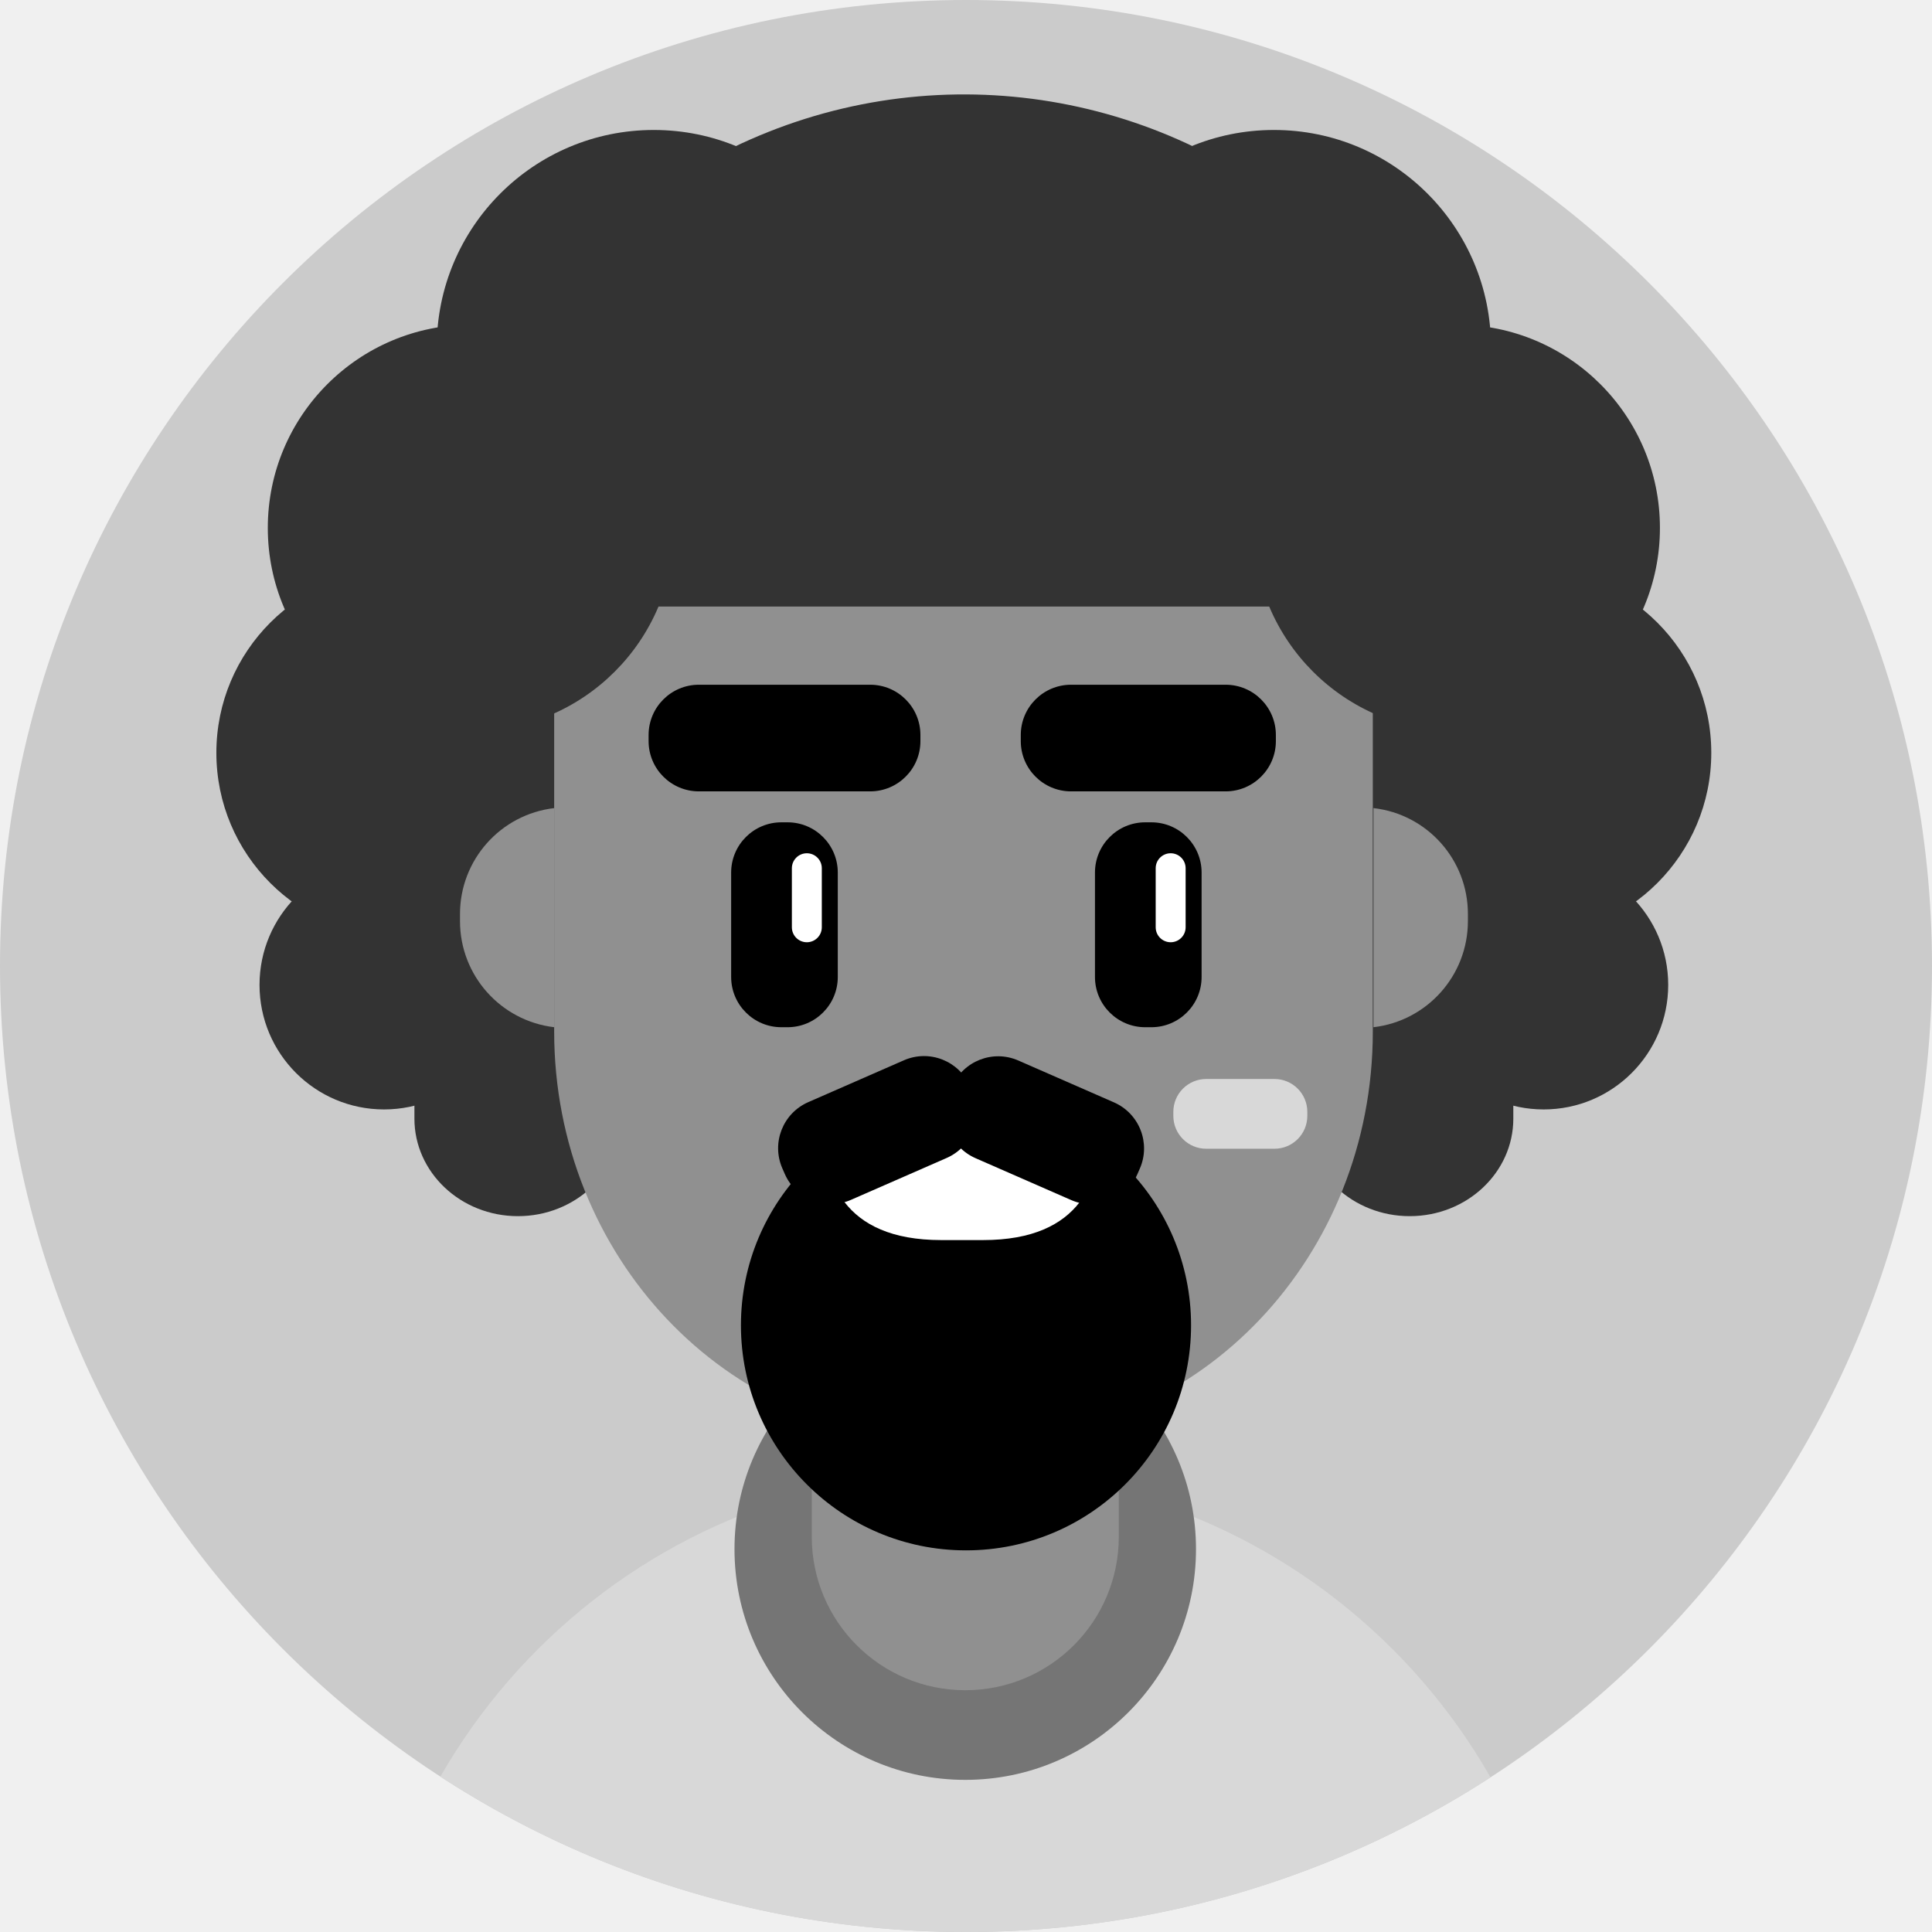
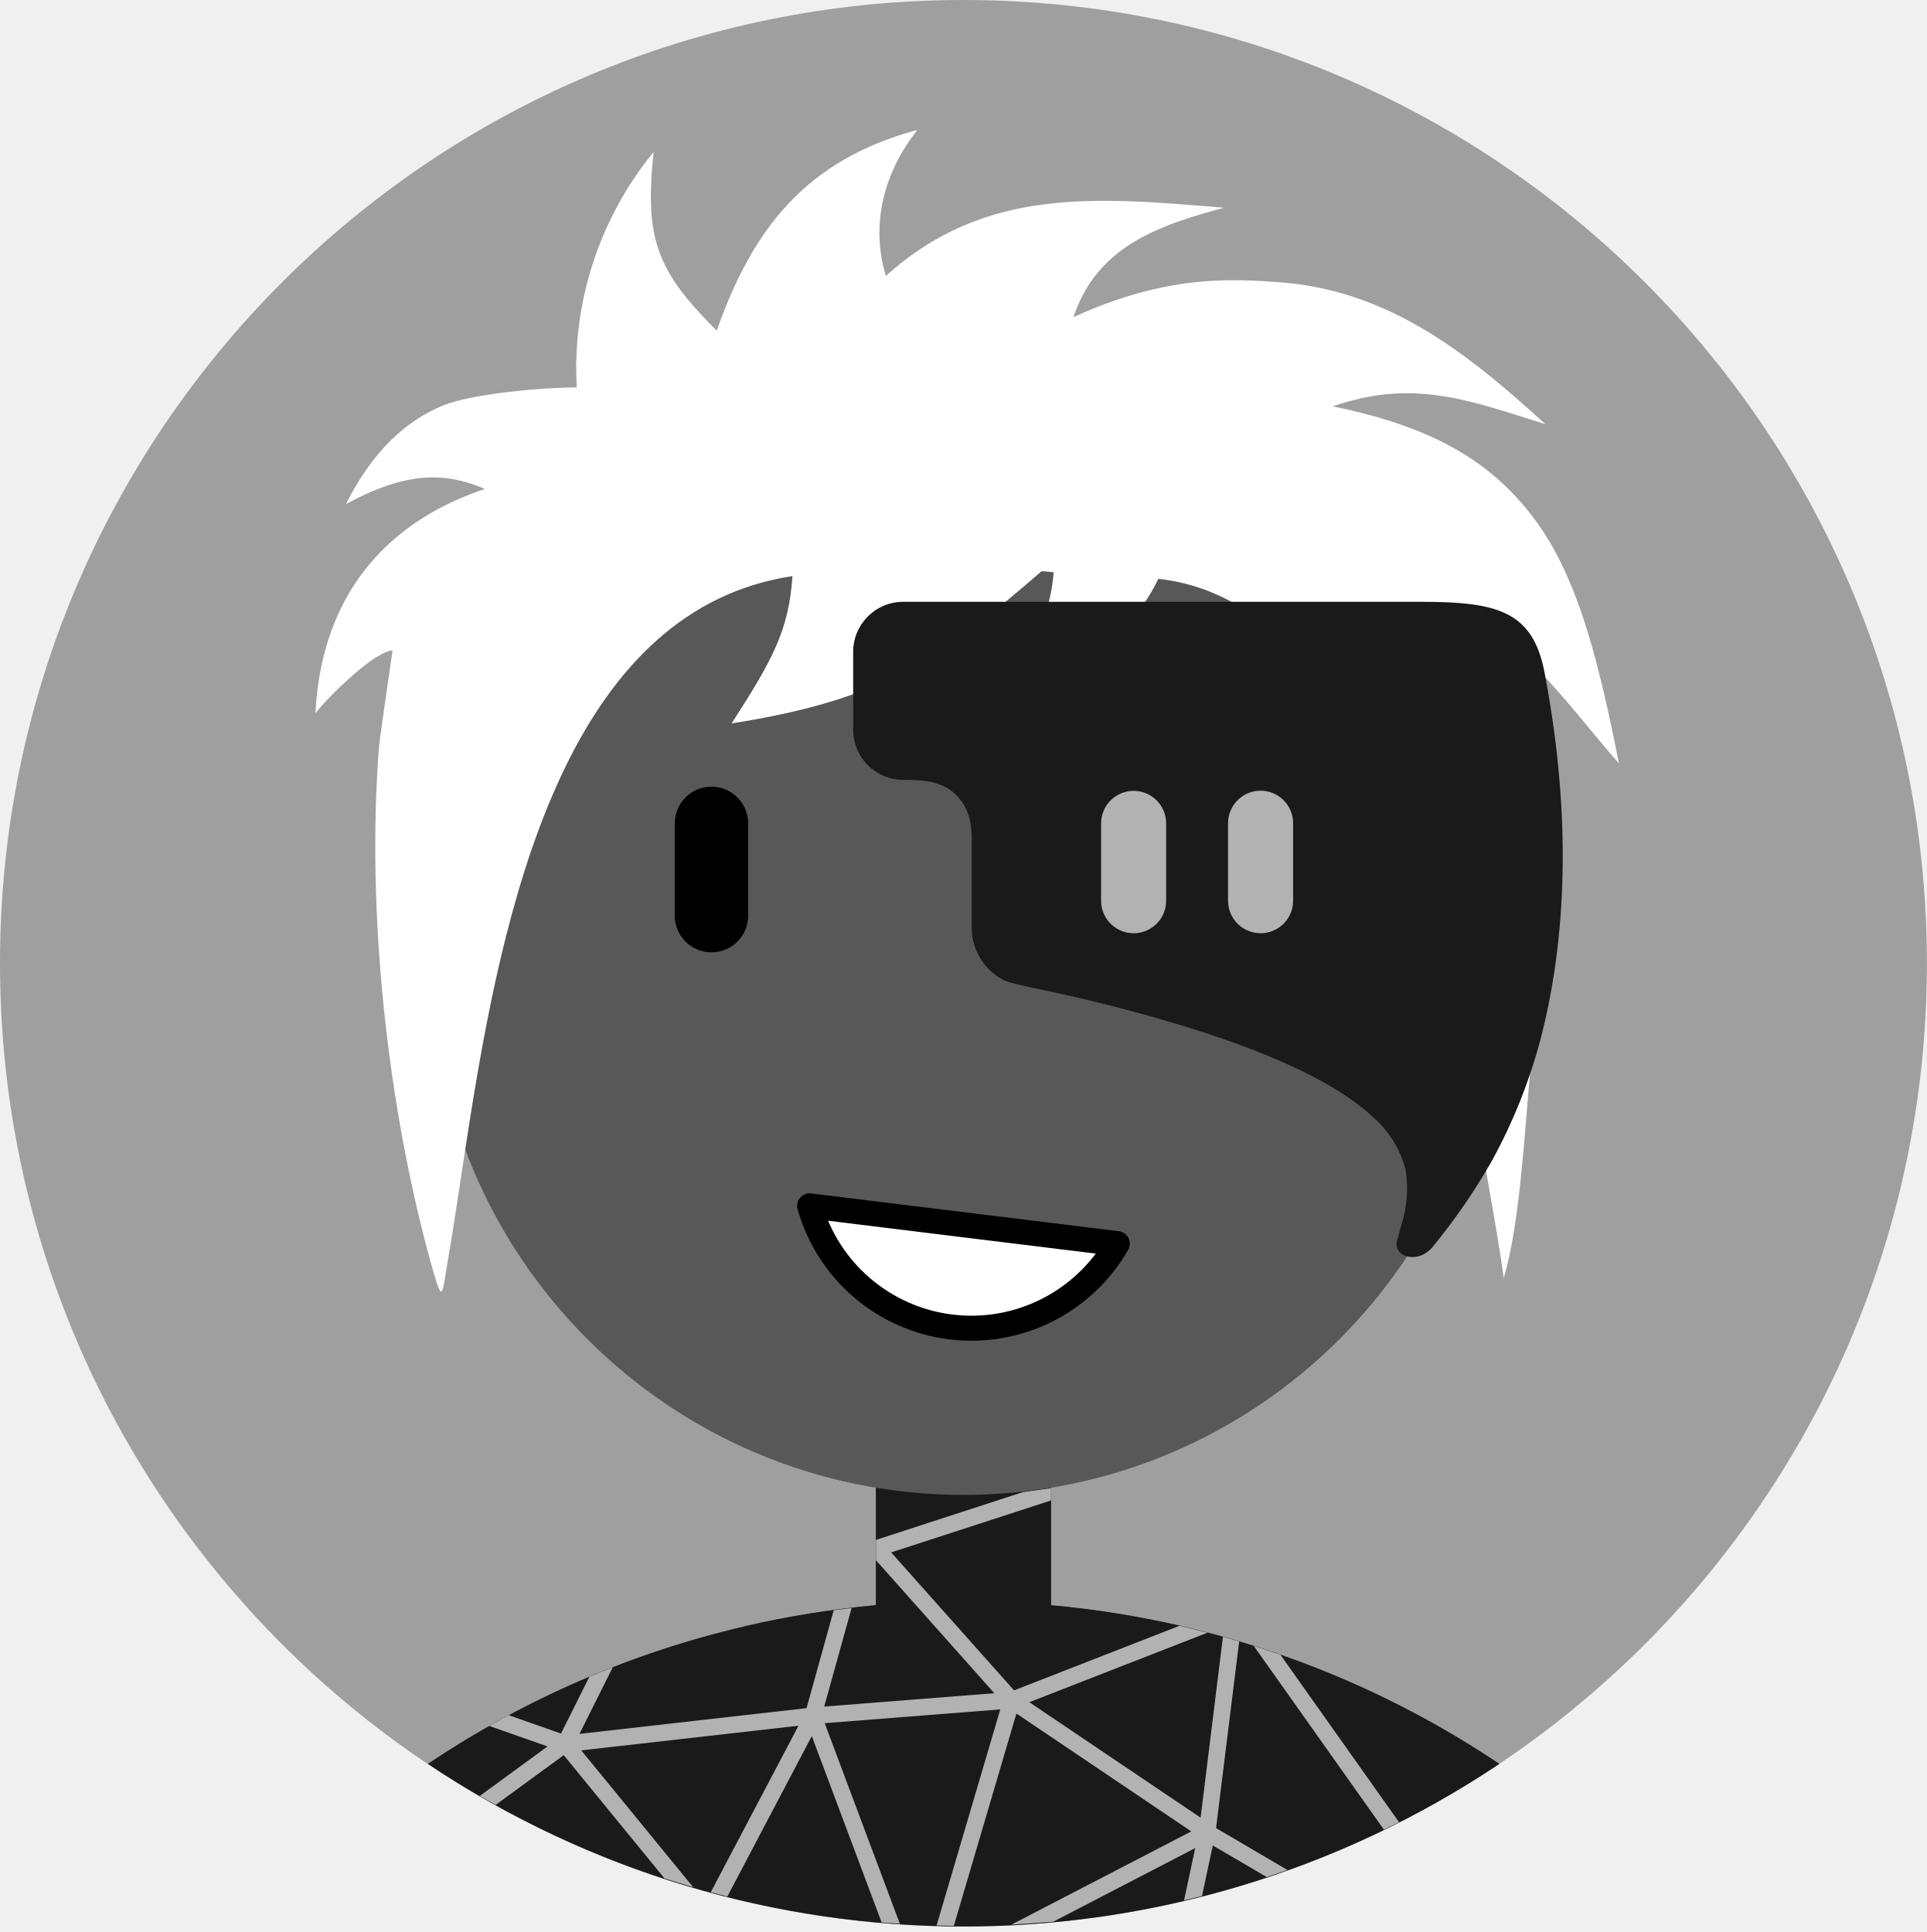
- <svg xmlns="http://www.w3.org/2000/svg" id="FINAL_AVATARS" data-name="FINAL AVATARS" viewBox="0 0 231 231">
-   <defs>
-     <style>.cls-1{fill:none;clip-rule:evenodd;}.cls-2{clip-path:url(#clip-path);}.cls-3{fill:#cbcbcb;fill-rule:evenodd;}.cls-4{fill:#333;}.cls-5{fill:#909090;}.cls-6{fill:#d8d8d8;}.cls-7{fill:#757575;}.cls-8{fill:#fff;}</style>
-     <clipPath id="clip-path">
-       <path class="cls-1" d="M115.5,0A115.5,115.5,0,1,1,0,115.5,115.5,115.5,0,0,1,115.5,0Z" />
-     </clipPath>
+ <svg xmlns="http://www.w3.org/2000/svg" viewBox="0 0 231 231.66" version="1.1" id="svg26">
+   <style id="style45" />
+   <defs id="defs30">
+     <pattern id="EMFhbasepattern" patternUnits="userSpaceOnUse" width="6" height="6" x="0" y="0" />
+     <pattern id="EMFhbasepattern-3" patternUnits="userSpaceOnUse" width="6" height="6" x="0" y="0" />
  </defs>
-   <g class="cls-2">
-     <path class="cls-3" d="M115.5,0A115.5,115.5,0,1,1,0,115.5,115.5,115.5,0,0,1,115.5,0Z" />
-     <circle class="cls-4" cx="182.59" cy="90.01" r="22.02" />
-     <circle class="cls-4" cx="184.57" cy="117.76" r="14.89" />
-     <path class="cls-4" d="M180.94,49.2v84.55c0,6.42-5.53,11.66-12.39,11.66h0c-6.82,0-12.38-5.21-12.38-11.66V49.2c0-6.41,5.53-11.65,12.38-11.65h0C175.41,37.55,180.94,42.79,180.94,49.2Z" />
-     <path class="cls-5" d="M164.22,96.62v26.2a12.77,12.77,0,0,0,11.29-12.68v-.85A12.73,12.73,0,0,0,164.22,96.62Z" />
-     <circle class="cls-4" cx="152.32" cy="41.49" r="25.95" />
-     <circle class="cls-4" cx="47.89" cy="90.01" r="22.02" />
-     <path class="cls-4" d="M49.55,49.2v84.55c0,6.42,5.53,11.66,12.38,11.66h0c6.82,0,12.39-5.21,12.39-11.66V49.2c0-6.41-5.53-11.65-12.39-11.65h0C55.08,37.55,49.55,42.79,49.55,49.2Z" />
-     <circle class="cls-6" cx="115.41" cy="248.31" r="72.28" />
-     <circle class="cls-7" cx="115.41" cy="185.22" r="27.59" />
-     <rect class="cls-5" x="97.06" y="139.13" width="36.71" height="62.96" rx="18.35" />
-     <path class="cls-5" d="M164,69.64c-2-24.86-21.78-44.39-45.86-44.39H112.3c-24.07,0-43.83,19.51-45.86,44.39q-.18,2.1-.18,4.23v49.47c0,26.84,20.61,48.61,46,48.61h5.88c25.42,0,46-21.75,46-48.61V73.87Q164.22,71.74,164,69.64Z" />
-     <circle cx="115.5" cy="158.46" r="26.91" />
-     <rect class="cls-6" x="140.29" y="129.01" width="16.02" height="8.34" rx="3.93" />
-     <rect x="87.42" y="98.32" width="12.75" height="24.5" rx="6.01" />
-     <rect class="cls-8" x="94.68" y="102.02" width="3.58" height="10.64" rx="1.79" />
-     <rect x="77.55" y="81.87" width="32.5" height="12.75" rx="6.01" />
-     <rect x="130.92" y="98.32" width="12.75" height="24.5" rx="6.01" />
-     <rect class="cls-8" x="138.18" y="102.02" width="3.58" height="10.64" rx="1.79" />
-     <rect x="122.05" y="81.87" width="30.5" height="12.75" rx="6.01" />
-     <path class="cls-8" d="M98.37,134.43c0,6.4,2.26,13.84,14.17,13.84h5c11.91,0,14.14-7.44,14.17-13.84Z" />
-     <rect x="92.66" y="128.75" width="24.5" height="12.75" rx="6.01" transform="translate(-45.38 53.4) rotate(-23.64)" />
-     <rect x="118.53" y="122.88" width="12.75" height="24.5" rx="6.01" transform="translate(-48.96 195.38) rotate(-66.36)" />
-     <path class="cls-4" d="M159.84,29.61A63.37,63.37,0,0,0,51.94,72.52H178.6A63.17,63.17,0,0,0,159.84,29.61Z" />
-     <circle class="cls-4" cx="56.32" cy="63.12" r="24.3" />
-     <circle class="cls-4" cx="78.17" cy="41.49" r="25.95" />
-     <circle class="cls-4" cx="174.17" cy="63.12" r="24.3" />
-     <circle class="cls-4" cx="45.92" cy="117.76" r="14.89" />
-     <path class="cls-5" d="M66.27,96.62v26.2A12.77,12.77,0,0,1,55,110.14v-.85A12.75,12.75,0,0,1,66.27,96.62Z" />
+   <path class="env" id="path17" style="fill:#9f9f9f;fill-rule:evenodd" d="m 609.801,0 a 115.5,115.5 0 1 1 -115.5,115.5 115.5,115.5 0 0 1 115.5,-115.5 z" />
+   <path id="path19" style="fill:#585858;fill-rule:evenodd" d="m 599.301,166.5 h 21 v 26 a 116.53,116.53 0 0 1 15.75,2.5 l 13.12,22.72 a 109.85,109.85 0 0 1 -78.74,0 l 13.12,-22.72 a 116.6,116.6 0 0 1 15.75,-2.53 v -26 z" />
+   <path id="path21" style="fill:#585858;fill-rule:evenodd" d="m 609.801,51.75 a 63.75,63.75 0 1 1 -63.75,63.75 63.75,63.75 0 0 1 63.75,-63.75 z" />
+   <path class="mouth" id="path23" style="fill:#ffffff;fill-rule:evenodd;stroke:#000000;stroke-width:3px;stroke-linecap:round;stroke-linejoin:round" d="m 591.361,144.59 a 20.15,20.15 0 0 0 36.88,4.53 z" />
+   <path class="clothes" id="path25" style="fill-rule:evenodd" d="m 636.051,195 a 114.79,114.79 0 0 1 38,16.5 115.53,115.53 0 0 1 -128.46,0 114.79,114.79 0 0 1 38,-16.5 v 0 a 115.77,115.77 0 0 1 15.71,-2.53 v -14.09 a 63.8,63.8 0 0 0 21,0 v 14.09 a 116.6,116.6 0 0 1 15.75,2.53 z" />
+   <path class="clothes" id="path27" style="fill:none;stroke:#b2b2b2;stroke-width:2px;stroke-miterlimit:2.613" d="m 554.221,206.23 7.83,2.88 29.72,-3.38 23.81,-1.87 21.8,-8.54 m -38.08,-9.79 21,-7.14 m 18.72,41.31 2.86,-23.18 m 4.4,1.36 14.93,21.12 m -43.29,11.77 21.1,-11 8.36,5 m -31.8,-20.89 23.44,15.84 -1.82,8 m -37.9,-42.19 16.28,18.33 -7.91,27.14 m -15.9,-25.25 -11.32,21.49 m -18.4,-18.13 13.65,16.77 m -9.27,-25.46 -4.38,8.69 -9.26,6.89 m 42.51,-23.1 -3.53,12.83 9.26,24.94" />
+   <path class="top" id="path29" style="fill:#ffffff;fill-rule:evenodd" d="m 671.301,133.5 c 1,6.56 2.36,13.18 3.27,19.73 2,-6.57 2.53,-18.25 3.24,-25.43 1.26,-13 1.83,-29.31 -0.43,-41.93 -0.85,-4.72 -2,-7.69 -2,-8.48 4.62,3.56 8.66,9.22 13,14.15 -2.69,-13.67 -5.32,-23.17 -10.51,-29.81 -4.56,-5.84 -11,-10.43 -23.81,-13 9.65,-3.34 16.27,-0.77 25.5,2.13 -9.21,-8.41 -18.67,-16 -31.69,-17 -5.71,-0.42 -13.62,-1 -24.89,4.17 2.85,-8.51 10.21,-11 18.05,-13.12 -15.13,-1.25 -28.61,-2.59 -40.53,8.18 -1.9,-6.21 -0.18,-12.54 3.79,-17.52 -13.46,3.63 -19.79,11.95 -24.07,24.08 -7,-7 -8.73,-10.82 -7.56,-21.43 a 41,41 0 0 0 -9.22,28.23 c -3.84,0 -12.46,0.72 -16,2.16 -4.45,1.8 -8.48,5.48 -11.67,11.83 7.3,-3.94 11.9,-3.85 16.66,-1.81 -10.39,3.45 -19.52,11.37 -20.32,26.9 1.53,-2.01 7.19,-7.53 9.25,-7.53 0,0 -1.52,10.36 -1.62,11.52 -1.56,19.73 1,43.4 6.37,62.47 1.31,4.69 1.19,3.09 1.89,-0.91 4.3,-24.68 7.89,-76.94 41.3,-82 -0.43,6.6 -2.51,10.22 -7.29,17.66 18.29,-2.86 25.12,-7.82 37.15,-18.24 0.46,0 1,0.09 1.46,0.12 -0.33,3.56 -1.09,6.56 -5,12.46 9.53,-1.32 14.72,-5.8 17.54,-11.67 24.89,2.67 34.63,43.58 38,64.1 z" />
+   <path class="eyes" id="path31" style="fill-rule:evenodd" d="m 602.581,72.16 h 62.18 c 9.19,0 13.32,1.21 14.71,8.52 3.61,18.95 2.2,33.49 -0.44,43.75 a 65.07,65.07 0 0 1 -5.89,14.78 73.52,73.52 0 0 1 -7.06,10.26 c -1.8,2.27 -5.17,1.21 -4.19,-1.09 0.14,-0.47 0.27,-1 0.4,-1.48 a 14.29,14.29 0 0 0 0.52,-6.62 12.52,12.52 0 0 0 -3.88,-6.3 c -4.17,-3.9 -12.81,-8.71 -32.53,-13.66 -6.4,-1.6 -10.69,-2.24 -11.76,-2.79 a 7.08,7.08 0 0 1 -3.85,-6.31 v -9 c 0,-2.39 0.18,-4.55 -1.56,-6.57 -1.74,-2.02 -4.16,-2.13 -6.65,-2.14 a 6,6 0 0 1 -6,-6 v -9.35 a 6,6 0 0 1 6,-6 z" />
+   <line class="eyes" id="line33" style="fill:none;stroke:#000000;stroke-width:8.8px;stroke-linecap:round;stroke-linejoin:round" y2="109.79" x2="579.591" y1="98.73" x1="579.591" />
+   <path class="eyes" id="path35" style="fill:none;stroke:#b2b2b2;stroke-width:7.8px;stroke-linecap:round;stroke-linejoin:round" d="M 630.201,98.73 V 108 m 15.22,-9.29 V 108" />
+   <path class="env" id="path4" style="fill:#9f9f9f;fill-rule:evenodd" d="M 115.5,0 A 115.5,115.5 0 1 1 0,115.5 115.5,115.5 0 0 1 115.5,0 Z" />
+   <path id="path6" style="fill:#585858;fill-rule:evenodd" d="m 105,166.5 h 21 v 26 a 116.53,116.53 0 0 1 15.75,2.5 l 13.12,22.72 a 109.85,109.85 0 0 1 -78.74,0 L 89.25,195 A 116.6,116.6 0 0 1 105,192.47 v -26 z" />
+   <path id="path8" style="fill:#585858;fill-rule:evenodd" d="M 115.5,51.75 A 63.75,63.75 0 1 1 51.75,115.5 63.75,63.75 0 0 1 115.5,51.75 Z" />
+   <path class="mouth" id="path10" style="fill:#ffffff;fill-rule:evenodd;stroke:#000000;stroke-width:3px;stroke-linecap:round;stroke-linejoin:round" d="m 97.06,144.59 a 20.15,20.15 0 0 0 36.88,4.53 z" />
+   <path class="clothes" id="path12" style="fill-rule:evenodd;fill:#1a1a1a" d="m 141.75,195 a 114.79,114.79 0 0 1 38,16.5 115.53,115.53 0 0 1 -128.46,0 114.79,114.79 0 0 1 38,-16.5 v 0 A 115.77,115.77 0 0 1 105,192.47 v -14.09 a 63.8,63.8 0 0 0 21,0 v 14.09 a 116.6,116.6 0 0 1 15.75,2.53 z" />
+   <path style="fill:#b2b2b2;fill-opacity:1;fill-rule:nonzero;stroke:none;stroke-width:0.193" d="m 60.984,205.662 6.268,2.205 3.407,-6.819 2.802,-1.135 -3.991,7.991 27.222,-3.086 3.254,-11.739 2.145,-0.269 -3.283,11.819 20.393,-1.601 -14.191,-15.945 v -2.438 l 17.606,-5.727 3.385,-0.473 v 1.47 l -19.167,6.229 14.731,16.542 19.839,-7.743 3.364,0.822 -21.371,8.34 20.532,13.842 2.678,-21.687 1.948,0.56 -2.773,22.378 0.058,0.036 v 0 l 8.507,4.992 -2.481,0.851 -6.472,-3.792 -1.299,6.062 -2.152,0.531 1.343,-6.28 -17.037,8.835 -5.027,0.357 21.59,-11.193 -20.962,-14.133 -7.501,25.457 -2.072,-0.036 7.639,-25.915 -21.05,1.652 9.011,24.052 -1.415,-0.095 -0.496,-0.044 -0.073,-0.007 -0.204,-0.015 -8.369,-22.342 -10.127,19.242 -1.985,-0.524 10.514,-19.962 -26.04,2.955 13.425,16.418 -3.444,-1.063 -12.083,-14.781 -8.165,5.968 -1.904,-1.077 8.128,-5.938 -6.99,-2.46 2.335,-1.288 z m 92.509,-7.256 14.228,20.093 -1.809,0.895 -15.614,-22.043 z" id="path106-4" class="clothes" />
+   <line class="eyes" id="line20" style="fill:none;stroke:#000000;stroke-width:8.8px;stroke-linecap:round;stroke-linejoin:round" y2="109.79" x2="85.29" y1="98.73" x1="85.29" />
+   <path d="M 109.989,15.57 C 96.53,19.2 90.2,27.52 85.92,39.65 78.921,32.65 77.189,28.83 78.36,18.22 a 41,41 0 0 0 -9.27,24.988 c 0,0 0,0 0,0 0.037,7.678 5.646,13.939 12.697,15.297 -13.315,5.811 -15.258,22.033 -14.045,33.524 5.769,-11.861 14.254,-20.981 27.258,-22.951 -0.43,6.6 -2.51,10.22 -7.29,17.66 18.29,-2.86 25.119,-7.82 37.15,-18.24 0.46,0 1,0.089 1.461,0.121 -0.33,3.56 -1.091,6.56 -5,12.46 9.53,-1.32 14.721,-5.801 17.539,-11.671 8.886,0.953 15.836,6.785 21.26,14.818 1.928,-15.211 -4.477,-26.6 -19.807,-34.036 1.417,-2.697 8.014,-11.925 17.661,-15.721 -1.424,-0.286 -2.888,-0.495 -4.403,-0.611 -5.71,-0.42 -13.62,-1 -24.89,4.17 2.85,-8.51 10.21,-11 18.05,-13.12 -15.131,-1.25 -28.61,-2.59 -40.53,8.18 -1.9,-6.21 -0.181,-12.54 3.789,-17.52 z" style="fill:#ffffff;fill-rule:evenodd;stroke-width:1" id="path5144" class="top" />
+   <path d="m 172.63,69.954 c 1.229,14.064 0.938,29.96 0.346,45.169 1.789,6.796 3.038,13.235 3.884,18.388 l 0.14,-0.011 c 1,6.56 2.36,13.18 3.27,19.73 2,-6.57 2.53,-18.25 3.24,-25.43 1.26,-13 1.83,-29.311 -0.43,-41.931 -0.85,-4.72 -2.001,-7.69 -2.001,-8.48 4.62,3.56 8.661,9.22 13.001,14.15 -0.675,-3.432 -1.347,-6.6 -2.057,-9.527 C 187.976,76.295 178.297,69.86 172.63,69.954 Z" style="fill:#ffffff;fill-rule:evenodd;stroke-width:1" id="path5211" class="top" />
+   <path d="m 157.973,34.471 c -10.339,2.758 -17.715,13.543 -19.132,16.24 15.33,7.436 20.783,17.96 21.278,33.517 5.953,8.818 10.066,20.289 12.857,30.895 0.876,-13.178 1.819,-27.726 0.266,-44.28 2.57,0.449 9.137,1.393 18.781,11.17 -2.116,-8.732 -4.567,-15.31 -8.454,-20.283 -4.56,-5.84 -10.999,-10.431 -23.809,-13 9.65,-3.34 16.27,-0.77 25.5,2.13 -8.139,-7.431 -16.474,-14.219 -27.287,-16.389 z" style="fill:#ffffff;fill-opacity:1;stroke:none;stroke-width:0.523px;stroke-linecap:butt;stroke-linejoin:miter;stroke-opacity:1" id="path5233" class="top" />
+   <path d="m 61.473,73.354 c -7.256,-0.775 -13.024,2.375 -16.262,5.388 0.738,-0.454 1.387,-0.742 1.849,-0.742 0,0 -1.52,10.359 -1.62,11.519 -1.56,19.73 1,43.401 6.37,62.471 1.31,4.69 1.19,3.089 1.89,-0.911 1.753,-10.061 3.389,-24.703 6.974,-38.864 -5.068,-17.627 -4.251,-32.403 0.799,-38.861 z" style="fill:#ffffff;fill-rule:evenodd;stroke-width:1" id="path5204" class="top" />
+   <path d="m 69.09,43.21 c -0.025,1.08 -0.008,2.161 0.052,3.24 -3.84,0 -12.46,0.72 -16,2.16 -4.45,1.8 -8.48,5.48 -11.67,11.83 7.3,-3.94 11.899,-3.85 16.66,-1.81 -10.39,3.45 -19.52,11.37 -20.32,26.9 1.146,-1.505 4.608,-4.979 7.139,-6.628 0.09,-0.059 0.174,-0.106 0.262,-0.159 3.714,-2.321 9.049,-5.125 15.181,-4.955 C 55.343,80.245 53.711,94.221 60.676,112.215 62.462,105.158 64.733,98.221 67.744,92.031 67.743,80.367 69.82,64.257 83.135,58.446 76.084,56.292 70.426,50.455 69.092,43.21 Z" style="fill:#ffffff;fill-rule:evenodd;stroke-width:1" id="path5239" class="top" />
+   <path class="eyes" id="path18" style="fill-rule:evenodd;fill:#1a1a1a;" d="m 108.28,72.16 h 62.18 c 9.19,0 13.32,1.21 14.71,8.52 3.61,18.95 2.2,33.49 -0.44,43.75 a 65.07,65.07 0 0 1 -5.89,14.78 73.52,73.52 0 0 1 -7.06,10.26 c -1.8,2.27 -5.17,1.21 -4.19,-1.09 0.14,-0.47 0.27,-1 0.4,-1.48 a 14.29,14.29 0 0 0 0.52,-6.62 12.52,12.52 0 0 0 -3.88,-6.3 c -4.17,-3.9 -12.81,-8.71 -32.53,-13.66 -6.4,-1.6 -10.69,-2.24 -11.76,-2.79 a 7.08,7.08 0 0 1 -3.85,-6.31 v -9 c 0,-2.39 0.18,-4.55 -1.56,-6.57 -1.74,-2.02 -4.16,-2.13 -6.65,-2.14 a 6,6 0 0 1 -6,-6 v -9.35 a 6,6 0 0 1 6,-6 z" />
+   <path class="eyes" id="path22" style="fill:none;stroke:#b2b2b2;stroke-width:7.8px;stroke-linecap:round;stroke-linejoin:round" d="M 135.9,98.73 V 108 m 15.22,-9.29 V 108" />
+   <g id="g134" transform="translate(-1186.173,-71.9877)">
+     <path id="path84" style="fill:#9f9f9f;fill-rule:evenodd" d="M 115.5,0 A 115.5,115.5 0 1 1 0,115.5 115.5,115.5 0 0 1 115.5,0 Z" class="env" />
+     <path id="path86" style="fill:#585858;fill-rule:evenodd" d="m 105,166.5 h 21 v 26 a 116.53,116.53 0 0 1 15.75,2.5 l 13.12,22.72 a 109.85,109.85 0 0 1 -78.74,0 L 89.25,195 A 116.6,116.6 0 0 1 105,192.47 v -26 z" />
+     <path id="path88" style="fill:#585858;fill-rule:evenodd" d="M 115.5,51.75 A 63.75,63.75 0 1 1 51.75,115.5 63.75,63.75 0 0 1 115.5,51.75 Z" />
+     <path id="path90" style="fill:#ffffff;fill-rule:evenodd;stroke:#000000;stroke-width:3px;stroke-linecap:round;stroke-linejoin:round" d="m 97.06,144.59 a 20.15,20.15 0 0 0 36.88,4.53 z" class="mouth" />
+     <path id="path92" style="fill-rule:evenodd" d="m 141.75,195 a 114.79,114.79 0 0 1 38,16.5 115.53,115.53 0 0 1 -128.46,0 114.79,114.79 0 0 1 38,-16.5 115.77,115.77 0 0 1 15.71,-2.53 v -14.09 a 63.8,63.8 0 0 0 21,0 v 14.09 a 116.6,116.6 0 0 1 15.75,2.53 z" class="clothes" />
+     <path id="path94" style="fill:none;stroke:#b2b2b2;stroke-width:2px;stroke-miterlimit:2.613" d="m 59.92,206.23 7.83,2.88 29.72,-3.38 23.81,-1.87 21.8,-8.54 m -38.08,-9.79 21,-7.14 m 18.72,41.31 2.86,-23.18 m 4.4,1.36 14.93,21.12 m -43.29,11.77 21.1,-11 8.36,5 m -31.8,-20.89 23.44,15.84 -1.82,8 M 105,185.53 121.28,203.86 113.37,231 m -15.9,-25.25 -11.32,21.49 m -18.4,-18.13 13.65,16.77 m -9.27,-25.46 -4.38,8.69 -9.26,6.89 m 42.51,-23.1 -3.53,12.83 9.26,24.94" class="clothes" />
+     <line id="line96" style="fill:none;stroke:#000000;stroke-width:8.8px;stroke-linecap:round;stroke-linejoin:round" y2="109.79" y1="98.73" x2="85.29" x1="85.29" class="eyes" />
+     <path id="path98" style="fill:#ffffff;fill-rule:evenodd" d="M 109.99,15.57 C 96.53,19.2 90.201,27.52 85.921,39.65 78.921,32.65 77.19,28.83 78.36,18.22 a 41,41 0 0 0 -9.27,24.988 c 0.037,7.678 5.646,13.939 12.697,15.297 -13.315,5.811 -15.258,22.033 -14.045,33.524 5.769,-11.861 14.254,-20.981 27.258,-22.951 -0.43,6.6 -2.51,10.22 -7.29,17.66 18.29,-2.86 25.119,-7.82 37.15,-18.24 0.46,0 1,0.089 1.461,0.121 -0.33,3.56 -1.091,6.56 -5,12.46 9.53,-1.32 14.721,-5.801 17.539,-11.671 8.886,0.953 15.836,6.785 21.26,14.818 1.928,-15.211 -4.477,-26.6 -19.807,-34.036 1.417,-2.697 8.014,-11.925 17.661,-15.721 -1.424,-0.286 -2.888,-0.495 -4.403,-0.611 -5.71,-0.42 -13.62,-1 -24.89,4.17 2.85,-8.51 10.21,-11 18.05,-13.12 -15.131,-1.25 -28.61,-2.59 -40.53,8.18 -1.9,-6.21 -0.181,-12.54 3.789,-17.52 z" class="top" />
+     <path id="path100" style="fill:#ffffff;fill-rule:evenodd" d="m 173.82,72.031 c -0.853,0.024 -1.282,0.14 -1.383,0.17 0.137,0.096 0.458,0.842 1.071,4.935 0.825,5.497 -0.41,35.013 -0.536,37.987 1.789,6.796 3.038,13.235 3.884,18.388 l 0.14,-0.011 c 1,6.56 2.36,13.18 3.27,19.73 2,-6.57 2.53,-18.25 3.24,-25.43 1.26,-13 1.83,-29.311 -0.43,-41.931 -0.85,-4.72 -2.001,-7.69 -2.001,-8.48 4.62,3.56 8.661,9.22 13.001,14.15 -0.675,-3.432 -1.347,-6.6 -2.057,-9.527 -9.005,-9.029 -15.457,-10.059 -18.199,-9.982 z m -1.383,0.17 c -0.057,-0.039 -0.085,0.019 -0.085,0.019 0,0 0.072,-0.016 0.085,-0.019 z" class="top" />
+     <path id="path102" style="fill:#ffffff" d="m 157.97,34.471 c -9.647,3.796 -16.245,13.024 -17.661,15.721 15.33,7.436 21.735,18.825 19.807,34.036 5.953,8.818 10.066,20.289 12.857,30.895 0.127,-2.974 1.362,-32.49 0.536,-37.987 -0.613,-4.093 -0.934,-4.839 -1.071,-4.935 -0.011,0.005 -0.085,0.019 -0.085,0.019 0,0 0.026,-0.059 0.085,-0.019 0.428,-0.124 7.778,-2.023 19.582,9.812 -2.116,-8.732 -4.567,-15.31 -8.454,-20.283 -4.56,-5.84 -10.999,-10.431 -23.809,-13 9.65,-3.34 16.27,-0.77 25.5,2.13 -8.139,-7.431 -16.474,-14.219 -27.287,-16.389 z" class="top" />
+     <path id="path104" style="fill:#ffffff;fill-rule:evenodd" d="m 60.392,73.787 c -6.131,-0.169 -11.467,2.634 -15.181,4.955 0.738,-0.454 1.387,-0.742 1.849,-0.742 0,0 -1.52,10.359 -1.62,11.519 -1.56,19.73 1,43.401 6.37,62.471 1.31,4.69 1.19,3.089 1.89,-0.911 1.753,-10.061 3.389,-24.703 6.974,-38.864 -6.965,-17.994 -5.332,-31.97 -0.282,-38.428 z" class="top" />
+     <path id="path106" style="fill:#ffffff;fill-rule:evenodd" d="m 69.09,43.21 a 41,41 0 0 0 0.052,3.24 c -3.84,0 -12.46,0.72 -16,2.16 -4.45,1.8 -8.48,5.48 -11.67,11.83 7.3,-3.94 11.899,-3.85 16.66,-1.81 -10.39,3.45 -19.52,11.37 -20.32,26.9 1.146,-1.505 4.608,-4.979 7.139,-6.628 0.09,-0.059 0.174,-0.106 0.262,-0.159 3.714,-2.321 9.049,-5.125 15.181,-4.955 -5.05,6.458 -6.682,20.434 0.282,38.428 1.787,-7.057 4.057,-13.994 7.068,-20.184 -1.213,-11.491 0.731,-27.713 14.045,-33.524 -7.051,-1.359 -12.66,-7.62 -12.697,-15.297 z" class="top" />
+     <path id="path108" style="fill-rule:evenodd" d="m 108.28,72.16 h 62.18 c 9.19,0 13.32,1.21 14.71,8.52 3.61,18.95 2.2,33.49 -0.44,43.75 a 65.07,65.07 0 0 1 -5.89,14.78 73.52,73.52 0 0 1 -7.06,10.26 c -1.8,2.27 -5.17,1.21 -4.19,-1.09 0.14,-0.47 0.27,-1 0.4,-1.48 a 14.29,14.29 0 0 0 0.52,-6.62 12.52,12.52 0 0 0 -3.88,-6.3 c -4.17,-3.9 -12.81,-8.71 -32.53,-13.66 -6.4,-1.6 -10.69,-2.24 -11.76,-2.79 a 7.08,7.08 0 0 1 -3.85,-6.31 v -9 c 0,-2.39 0.18,-4.55 -1.56,-6.57 -1.74,-2.02 -4.16,-2.13 -6.65,-2.14 a 6,6 0 0 1 -6,-6 v -9.35 a 6,6 0 0 1 6,-6 z" class="eyes" />
+     <path id="path110" style="fill:none;stroke:#b2b2b2;stroke-width:7.8px;stroke-linecap:round;stroke-linejoin:round" d="M 135.9,98.73 V 108 m 15.22,-9.29 V 108" class="eyes" />
  </g>
+   <path class="env" id="path47" style="fill:#9f9f9f;fill-rule:evenodd" d="m -731.983,0 a 115.5,115.5 0 1 1 -115.5,115.5 115.5,115.5 0 0 1 115.5,-115.5 z" />
+   <path id="path49" style="fill:#585858;fill-rule:evenodd" d="m -742.483,166.5 h 21 v 26 a 116.53,116.53 0 0 1 15.75,2.5 l 13.12,22.72 a 109.85,109.85 0 0 1 -78.74,0 l 13.12,-22.72 a 116.6,116.6 0 0 1 15.75,-2.53 v -26 z" />
+   <path id="path51" style="fill:#585858;fill-rule:evenodd" d="m -731.983,51.75 a 63.75,63.75 0 1 1 -63.75,63.75 63.75,63.75 0 0 1 63.75,-63.75 z" />
+   <path class="mouth" id="path53" style="fill:#ffffff;fill-rule:evenodd;stroke:#000000;stroke-width:3px;stroke-linecap:round;stroke-linejoin:round" d="m -750.423,144.59 a 20.15,20.15 0 0 0 36.88,4.53 z" />
+   <path class="clothes" id="path55" style="fill-rule:evenodd" d="m -705.733,195 a 114.79,114.79 0 0 1 38,16.5 115.53,115.53 0 0 1 -128.46,0 114.79,114.79 0 0 1 38,-16.5 v 0 a 115.77,115.77 0 0 1 15.71,-2.53 v -14.09 a 63.8,63.8 0 0 0 21,0 v 14.09 a 116.6,116.6 0 0 1 15.75,2.53 z" />
+   <path class="clothes" id="path57" style="fill:none;stroke:#b2b2b2;stroke-width:2px;stroke-miterlimit:2.613" d="m -787.563,206.23 7.83,2.88 29.72,-3.38 23.81,-1.87 21.8,-8.54 m -38.08,-9.79 21,-7.14 m 18.72,41.31 2.86,-23.18 m 4.4,1.36 14.93,21.12 m -43.29,11.77 21.1,-11 8.36,5 m -31.8,-20.89 23.44,15.84 -1.82,8 m -37.9,-42.19 16.28,18.33 -7.91,27.14 m -15.9,-25.25 -11.32,21.49 m -18.4,-18.13 13.65,16.77 m -9.27,-25.46 -4.38,8.69 -9.26,6.89 m 42.51,-23.1 -3.53,12.83 9.26,24.94" />
+   <line class="eyes" id="line59" style="fill:none;stroke:#000000;stroke-width:8.8px;stroke-linecap:round;stroke-linejoin:round" y2="109.79" x2="-762.193" y1="98.73" x1="-762.193" />
+   <path d="m -737.494,15.57 c -13.46,3.63 -19.789,11.95 -24.069,24.08 -7,-7 -8.731,-10.82 -7.561,-21.43 a 41,41 0 0 0 -9.27,24.988 c 0,0 0,0 0,0 0.037,7.678 5.646,13.939 12.697,15.297 -13.315,5.811 -15.258,22.033 -14.045,33.524 5.769,-11.861 14.254,-20.981 27.258,-22.951 -0.43,6.6 -2.51,10.22 -7.29,17.66 18.29,-2.86 25.119,-7.82 37.15,-18.24 0.46,0 1,0.089 1.461,0.121 -0.33,3.56 -1.091,6.56 -5,12.46 9.53,-1.32 14.721,-5.801 17.539,-11.671 8.886,0.953 15.836,6.785 21.26,14.818 1.928,-15.211 -4.477,-26.6 -19.807,-34.036 1.417,-2.697 8.014,-11.925 17.661,-15.721 -1.424,-0.286 -2.888,-0.495 -4.403,-0.611 -5.71,-0.42 -13.62,-1 -24.89,4.17 2.85,-8.51 10.21,-11 18.05,-13.12 -15.131,-1.25 -28.61,-2.59 -40.53,8.18 -1.9,-6.21 -0.181,-12.54 3.789,-17.52 z" style="fill:#ffffff;fill-rule:evenodd;stroke-width:1" id="path61" class="top" />
+   <path d="m -674.853,69.954 c 1.229,14.064 0.938,29.96 0.346,45.169 1.789,6.796 3.038,13.235 3.884,18.388 l 0.14,-0.011 c 1,6.56 2.36,13.18 3.27,19.73 2,-6.57 2.53,-18.25 3.24,-25.43 1.26,-13 1.83,-29.311 -0.43,-41.931 -0.85,-4.72 -2.001,-7.69 -2.001,-8.48 4.62,3.56 8.661,9.22 13.001,14.15 -0.675,-3.432 -1.347,-6.6 -2.057,-9.527 -4.047,-5.718 -13.726,-12.154 -19.393,-12.06 z" style="fill:#ffffff;fill-rule:evenodd;stroke-width:1" id="path63" class="top" />
+   <path d="m -689.51,34.471 c -10.339,2.758 -17.715,13.543 -19.132,16.24 15.33,7.436 20.783,17.96 21.278,33.517 5.953,8.818 10.066,20.289 12.857,30.895 0.876,-13.178 1.819,-27.726 0.266,-44.28 2.57,0.449 9.137,1.393 18.781,11.17 -2.116,-8.732 -4.567,-15.31 -8.454,-20.283 -4.56,-5.84 -10.999,-10.431 -23.809,-13 9.65,-3.34 16.27,-0.77 25.5,2.13 -8.139,-7.431 -16.474,-14.219 -27.287,-16.389 z" style="fill:#ffffff;fill-opacity:1;stroke:none;stroke-width:0.523px;stroke-linecap:butt;stroke-linejoin:miter;stroke-opacity:1" id="path65" class="top" />
+   <path d="m -786.01,73.354 c -7.256,-0.775 -13.024,2.375 -16.262,5.388 0.738,-0.454 1.387,-0.742 1.849,-0.742 0,0 -1.52,10.359 -1.62,11.519 -1.56,19.73 1,43.401 6.37,62.471 1.31,4.69 1.19,3.089 1.89,-0.911 1.753,-10.061 3.389,-24.703 6.974,-38.864 -5.068,-17.627 -4.251,-32.403 0.799,-38.861 z" style="fill:#ffffff;fill-rule:evenodd;stroke-width:1" id="path67" class="top" />
+   <path d="m -778.393,43.21 c -0.025,1.08 -0.008,2.161 0.052,3.24 -3.84,0 -12.46,0.72 -16,2.16 -4.45,1.8 -8.48,5.48 -11.67,11.83 7.3,-3.94 11.899,-3.85 16.66,-1.81 -10.39,3.45 -19.52,11.37 -20.32,26.9 1.146,-1.505 4.608,-4.979 7.139,-6.628 0.09,-0.059 0.174,-0.106 0.262,-0.159 3.714,-2.321 9.049,-5.125 15.181,-4.955 -5.05,6.458 -6.682,20.434 0.282,38.428 1.787,-7.057 4.057,-13.994 7.068,-20.184 -10e-4,-11.664 2.076,-27.774 15.391,-33.585 -7.051,-2.154 -12.709,-7.991 -14.043,-15.236 z" style="fill:#ffffff;fill-rule:evenodd;stroke-width:1" id="path69" class="top" />
+   <path class="eyes" id="path71" style="fill:#1a1a1a;fill-rule:evenodd" d="m -739.203,72.16 h 62.18 c 9.19,0 13.32,1.21 14.71,8.52 3.61,18.95 2.2,33.49 -0.44,43.75 a 65.07,65.07 0 0 1 -5.89,14.78 73.52,73.52 0 0 1 -7.06,10.26 c -1.8,2.27 -5.17,1.21 -4.19,-1.09 0.14,-0.47 0.27,-1 0.4,-1.48 a 14.29,14.29 0 0 0 0.52,-6.62 12.52,12.52 0 0 0 -3.88,-6.3 c -4.17,-3.9 -12.81,-8.71 -32.53,-13.66 -6.4,-1.6 -10.69,-2.24 -11.76,-2.79 a 7.08,7.08 0 0 1 -3.85,-6.31 v -9 c 0,-2.39 0.18,-4.55 -1.56,-6.57 -1.74,-2.02 -4.16,-2.13 -6.65,-2.14 a 6,6 0 0 1 -6,-6 v -9.35 a 6,6 0 0 1 6,-6 z" />
+   <path class="eyes" id="path73" style="fill:none;stroke:#b2b2b2;stroke-width:7.8px;stroke-linecap:round;stroke-linejoin:round" d="M -711.583,98.73 V 108 m 15.22,-9.29 V 108" />
+   <path class="env" id="path885" style="fill:#9f9f9f;fill-rule:evenodd" d="m -366.511,0 a 115.5,115.5 0 1 1 -115.5,115.5 115.5,115.5 0 0 1 115.5,-115.5 z" />
+   <path id="path887" style="fill:#585858;fill-rule:evenodd" d="m -377.011,166.5 h 21 v 26 a 116.53,116.53 0 0 1 15.75,2.5 l 13.12,22.72 a 109.85,109.85 0 0 1 -78.74,0 l 13.12,-22.72 a 116.6,116.6 0 0 1 15.75,-2.53 v -26 z" />
+   <path id="path889" style="fill:#585858;fill-rule:evenodd" d="m -366.511,51.75 a 63.75,63.75 0 1 1 -63.75,63.75 63.75,63.75 0 0 1 63.75,-63.75 z" />
+   <path class="mouth" id="path891" style="fill:#ffffff;fill-rule:evenodd;stroke:#000000;stroke-width:3px;stroke-linecap:round;stroke-linejoin:round" d="m -384.951,144.59 a 20.15,20.15 0 0 0 36.88,4.53 z" />
+   <path class="clothes" id="path893" style="fill-rule:evenodd" d="m -340.261,195 a 114.79,114.79 0 0 1 38,16.5 115.53,115.53 0 0 1 -128.46,0 114.79,114.79 0 0 1 38,-16.5 v 0 a 115.77,115.77 0 0 1 15.71,-2.53 v -14.09 a 63.8,63.8 0 0 0 21,0 v 14.09 a 116.6,116.6 0 0 1 15.75,2.53 z" />
+   <path style="fill:#b2b2b2;fill-opacity:1;fill-rule:nonzero;stroke:none;stroke-width:0.193" d="m -421.027,205.662 6.268,2.205 3.407,-6.819 c 0.927,-0.386 1.861,-0.764 2.802,-1.135 l -3.991,7.991 27.222,-3.086 3.254,-11.739 c 0.715,-0.095 1.43,-0.182 2.145,-0.269 l -3.283,11.819 20.393,-1.601 -14.191,-15.945 v -2.438 l 17.606,-5.727 c 1.131,-0.124 2.262,-0.284 3.385,-0.473 v 1.47 l -19.167,6.229 14.731,16.542 19.839,-7.743 c 1.116,0.255 2.247,0.531 3.364,0.822 l -21.371,8.34 20.532,13.842 2.678,-21.687 c 0.649,0.182 1.299,0.371 1.948,0.56 l -2.773,22.378 0.058,0.036 v 0 l 8.507,4.992 c -0.824,0.291 -1.649,0.575 -2.481,0.851 l -6.472,-3.792 -1.299,6.062 c -0.715,0.182 -1.43,0.357 -2.152,0.531 l 1.343,-6.28 -17.037,8.835 c -1.671,0.153 -3.342,0.277 -5.027,0.357 l 21.59,-11.193 -20.962,-14.133 -7.501,25.457 c -0.693,-0.007 -1.379,-0.015 -2.072,-0.036 l 7.639,-25.915 -21.05,1.652 9.011,24.052 c -0.474,-0.029 -0.941,-0.058 -1.415,-0.095 -0.168,-0.015 -0.328,-0.029 -0.496,-0.044 l -0.073,-0.007 c -0.066,0 -0.131,-0.007 -0.204,-0.015 l -8.369,-22.342 -10.127,19.242 c -0.664,-0.167 -1.328,-0.342 -1.985,-0.524 l 10.514,-19.962 -26.04,2.955 13.425,16.418 c -1.153,-0.335 -2.298,-0.691 -3.444,-1.063 l -12.083,-14.781 -8.165,5.968 c -0.642,-0.349 -1.277,-0.713 -1.904,-1.077 l 8.128,-5.938 -6.99,-2.46 c 0.773,-0.437 1.554,-0.866 2.335,-1.288 z m 92.509,-7.256 14.228,20.093 c -0.598,0.306 -1.204,0.604 -1.809,0.895 l -15.614,-22.043 c 1.073,0.342 2.138,0.691 3.196,1.055 z" id="path895" class="clothes" />
+   <line class="eyes" id="line897" style="fill:none;stroke:#000000;stroke-width:8.8px;stroke-linecap:round;stroke-linejoin:round" y2="109.79" x2="-396.721" y1="98.73" x1="-396.721" />
+   <path d="m -372.022,15.57 c -13.46,3.63 -19.789,11.95 -24.069,24.08 -7,-7 -8.731,-10.82 -7.561,-21.43 a 41,41 0 0 0 -9.27,24.988 c 0,0 0,0 0,0 0.037,7.678 5.646,13.939 12.697,15.297 -13.315,5.811 -15.258,22.033 -14.045,33.524 5.769,-11.861 14.254,-20.981 27.258,-22.951 -0.43,6.6 -2.51,10.22 -7.29,17.66 18.29,-2.86 25.119,-7.82 37.15,-18.24 0.46,0 1,0.089 1.461,0.121 -0.33,3.56 -1.091,6.56 -5,12.46 9.53,-1.32 14.721,-5.801 17.539,-11.671 8.886,0.953 15.836,6.785 21.26,14.818 1.928,-15.211 -4.477,-26.6 -19.807,-34.036 1.417,-2.697 8.014,-11.925 17.661,-15.721 -1.424,-0.286 -2.888,-0.495 -4.403,-0.611 -5.71,-0.42 -13.62,-1 -24.89,4.17 2.85,-8.51 10.21,-11 18.05,-13.12 -15.131,-1.25 -28.61,-2.59 -40.53,8.18 -1.9,-6.21 -0.181,-12.54 3.789,-17.52 z" style="fill:#ffffff;fill-rule:evenodd;stroke-width:1" id="path899" class="top" />
+   <path d="m -309.381,69.954 c 1.229,14.064 0.938,29.96 0.346,45.169 1.789,6.796 3.038,13.235 3.884,18.388 l 0.14,-0.011 c 1,6.56 2.36,13.18 3.27,19.73 2,-6.57 2.53,-18.25 3.24,-25.43 1.26,-13 1.83,-29.311 -0.43,-41.931 -0.85,-4.72 -2.001,-7.69 -2.001,-8.48 4.62,3.56 8.661,9.22 13.001,14.15 -0.675,-3.432 -1.347,-6.6 -2.057,-9.527 -4.047,-5.718 -13.726,-12.154 -19.393,-12.06 z" style="fill:#ffffff;fill-rule:evenodd;stroke-width:1" id="path901" class="top" />
+   <path d="m -324.038,34.471 c -10.339,2.758 -17.715,13.543 -19.132,16.24 15.33,7.436 20.783,17.96 21.278,33.517 5.953,8.818 10.066,20.289 12.857,30.895 0.876,-13.178 1.819,-27.726 0.266,-44.28 2.57,0.449 9.137,1.393 18.781,11.17 -2.116,-8.732 -4.567,-15.31 -8.454,-20.283 -4.56,-5.84 -10.999,-10.431 -23.809,-13 9.65,-3.34 16.27,-0.77 25.5,2.13 -8.139,-7.431 -16.474,-14.219 -27.287,-16.389 z" style="fill:#ffffff;fill-opacity:1;stroke:none;stroke-width:0.523px;stroke-linecap:butt;stroke-linejoin:miter;stroke-opacity:1" id="path903" class="top" />
+   <path d="m -420.538,73.354 c -7.256,-0.775 -13.024,2.375 -16.262,5.388 0.738,-0.454 1.387,-0.742 1.849,-0.742 0,0 -1.52,10.359 -1.62,11.519 -1.56,19.73 1,43.401 6.37,62.471 1.31,4.69 1.19,3.089 1.89,-0.911 1.753,-10.061 3.389,-24.703 6.974,-38.864 -5.068,-17.627 -4.251,-32.403 0.799,-38.861 z" style="fill:#ffffff;fill-rule:evenodd;stroke-width:1" id="path905" class="top" />
+   <path d="m -412.921,43.21 c -0.025,1.08 -0.008,2.161 0.052,3.24 -3.84,0 -12.46,0.72 -16,2.16 -4.45,1.8 -8.48,5.48 -11.67,11.83 7.3,-3.94 11.899,-3.85 16.66,-1.81 -10.39,3.45 -19.52,11.37 -20.32,26.9 1.146,-1.505 4.608,-4.979 7.139,-6.628 0.09,-0.059 0.174,-0.106 0.262,-0.159 3.714,-2.321 9.049,-5.125 15.181,-4.955 -5.05,6.458 -6.682,20.434 0.282,38.428 1.787,-7.057 4.057,-13.994 7.068,-20.184 -10e-4,-11.664 2.076,-27.774 15.391,-33.585 -7.051,-2.154 -12.709,-7.991 -14.043,-15.236 z" style="fill:#ffffff;fill-rule:evenodd;stroke-width:1" id="path907" class="top" />
+   <path class="eyes" id="path909" style="fill:#1a1a1a;fill-rule:evenodd" d="m -373.731,72.16 h 62.18 c 9.19,0 13.32,1.21 14.71,8.52 3.61,18.95 2.2,33.49 -0.44,43.75 a 65.07,65.07 0 0 1 -5.89,14.78 73.52,73.52 0 0 1 -7.06,10.26 c -1.8,2.27 -5.17,1.21 -4.19,-1.09 0.14,-0.47 0.27,-1 0.4,-1.48 a 14.29,14.29 0 0 0 0.52,-6.62 12.52,12.52 0 0 0 -3.88,-6.3 c -4.17,-3.9 -12.81,-8.71 -32.53,-13.66 -6.4,-1.6 -10.69,-2.24 -11.76,-2.79 a 7.08,7.08 0 0 1 -3.85,-6.31 v -9 c 0,-2.39 0.18,-4.55 -1.56,-6.57 -1.74,-2.02 -4.16,-2.13 -6.65,-2.14 a 6,6 0 0 1 -6,-6 v -9.35 a 6,6 0 0 1 6,-6 z" />
+   <path class="eyes" id="path911" style="fill:none;stroke:#b2b2b2;stroke-width:7.8px;stroke-linecap:round;stroke-linejoin:round" d="M -346.111,98.73 V 108 m 15.22,-9.29 V 108" />
</svg>
